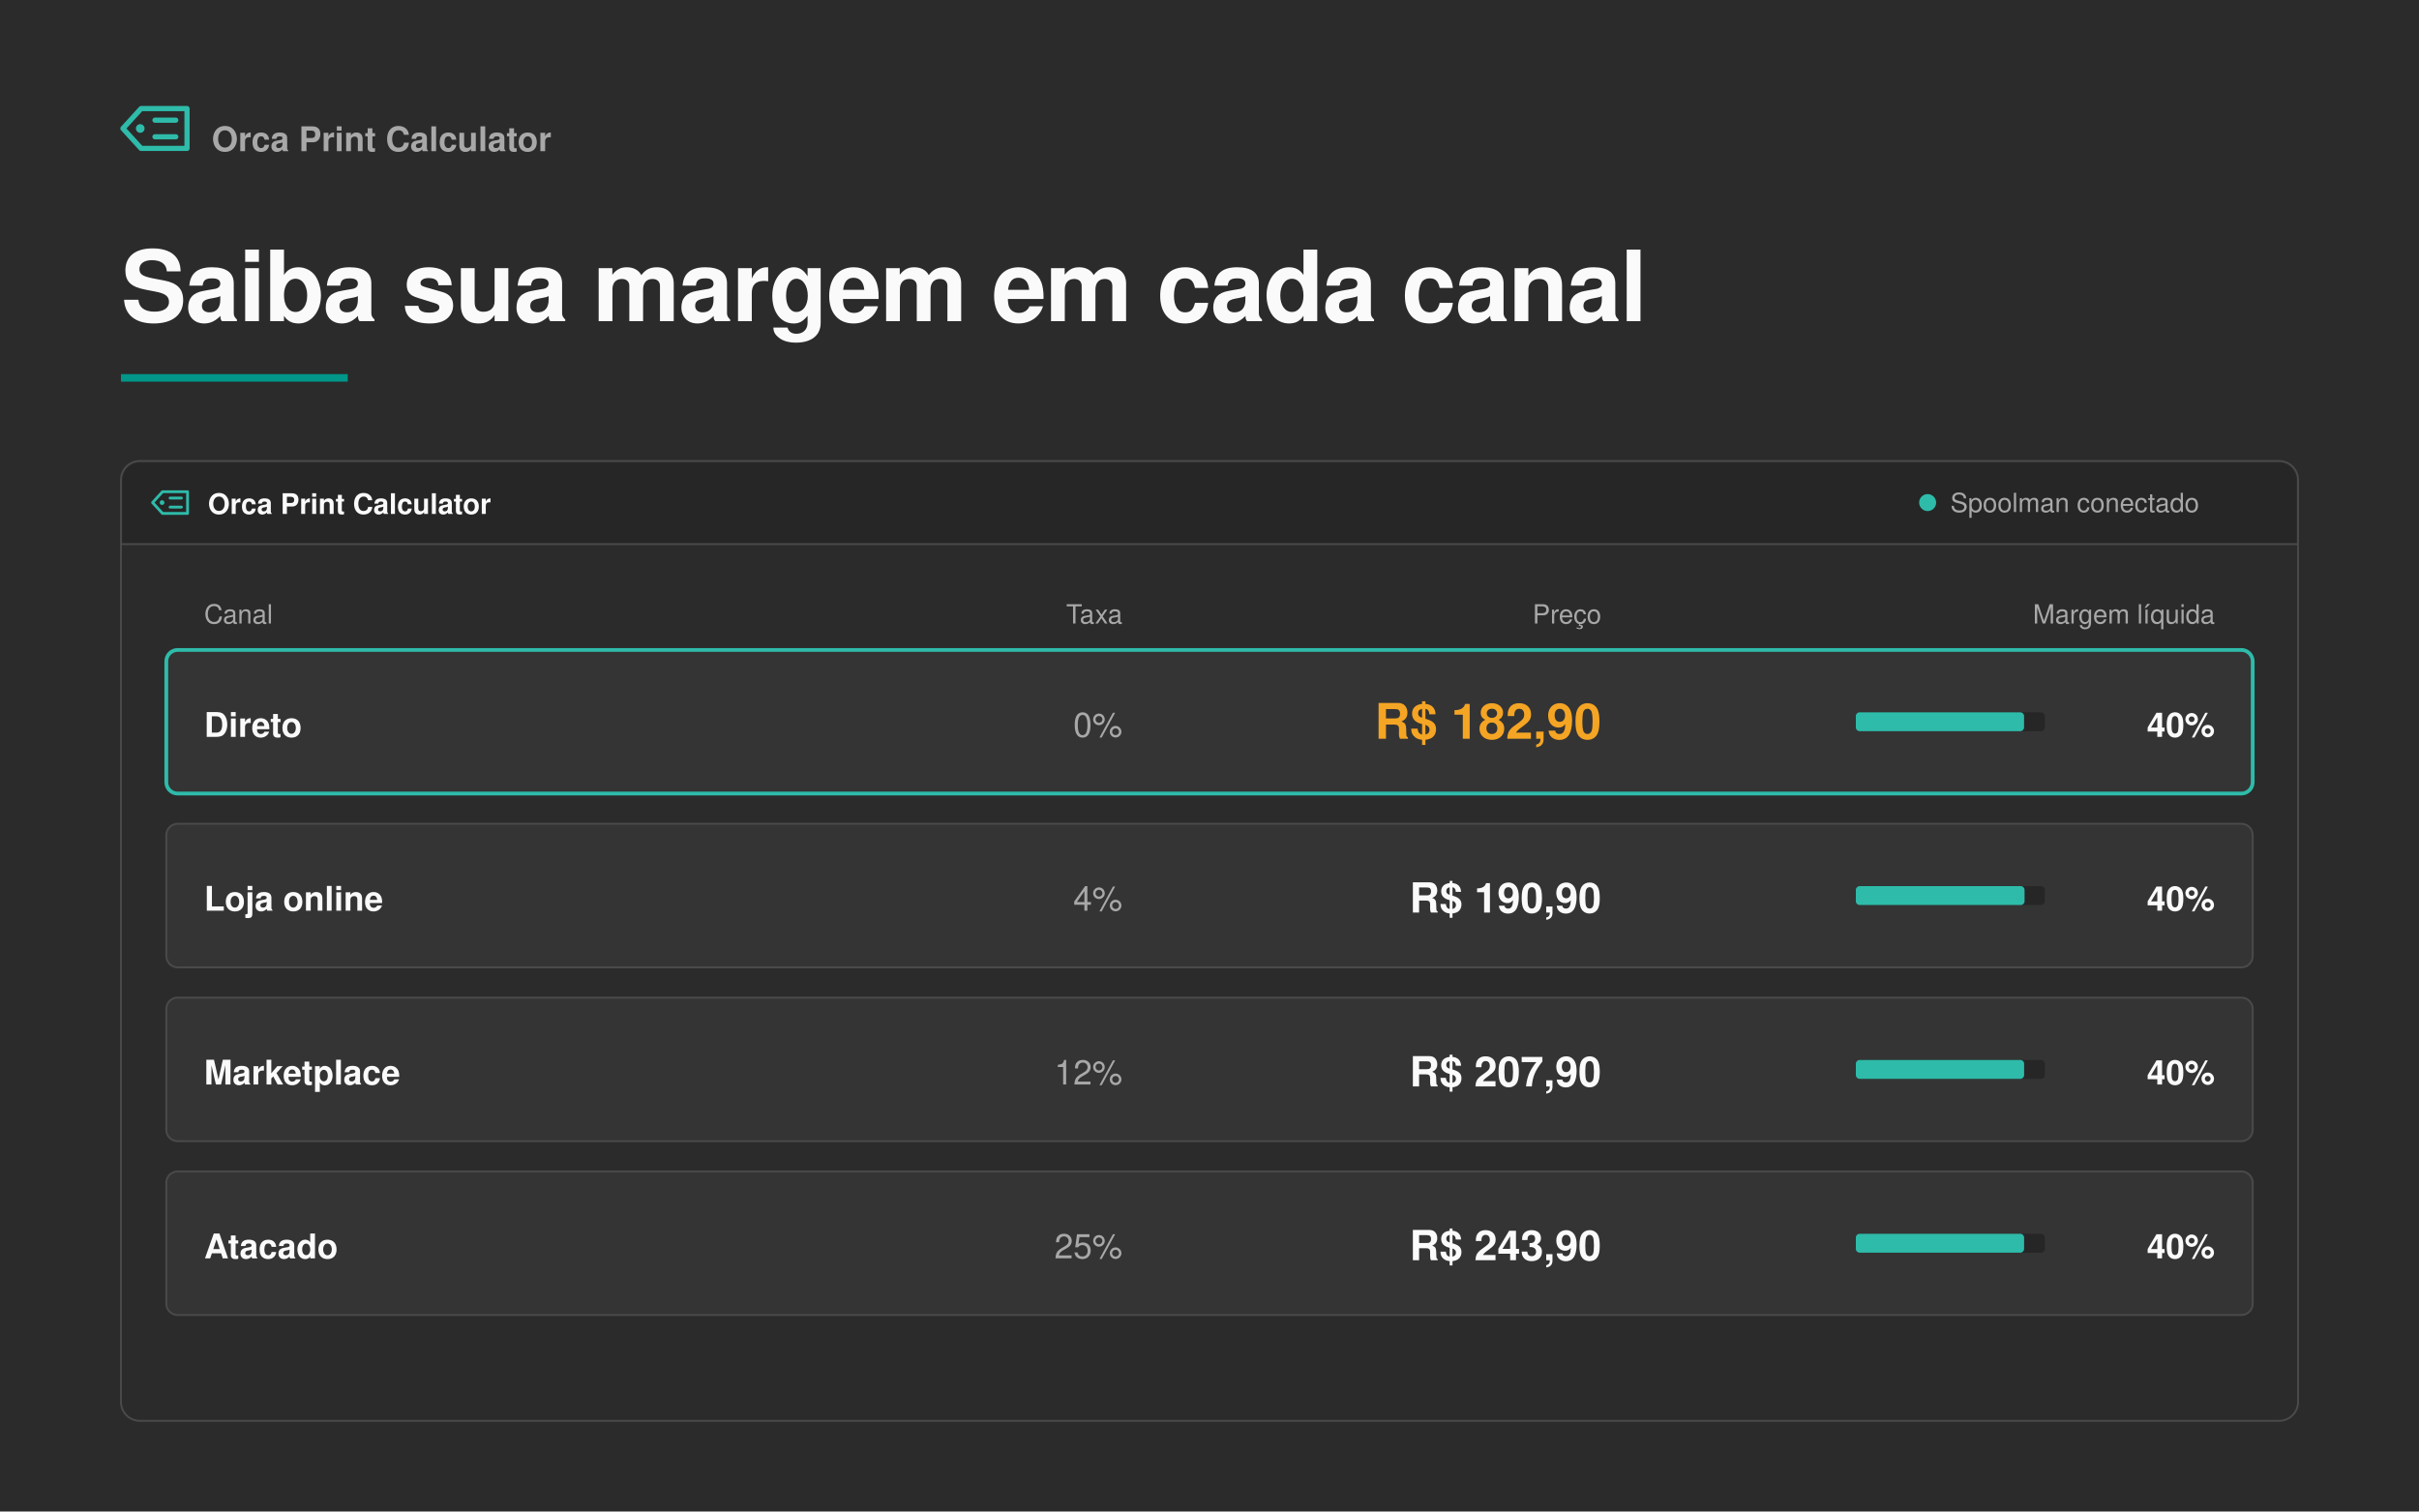
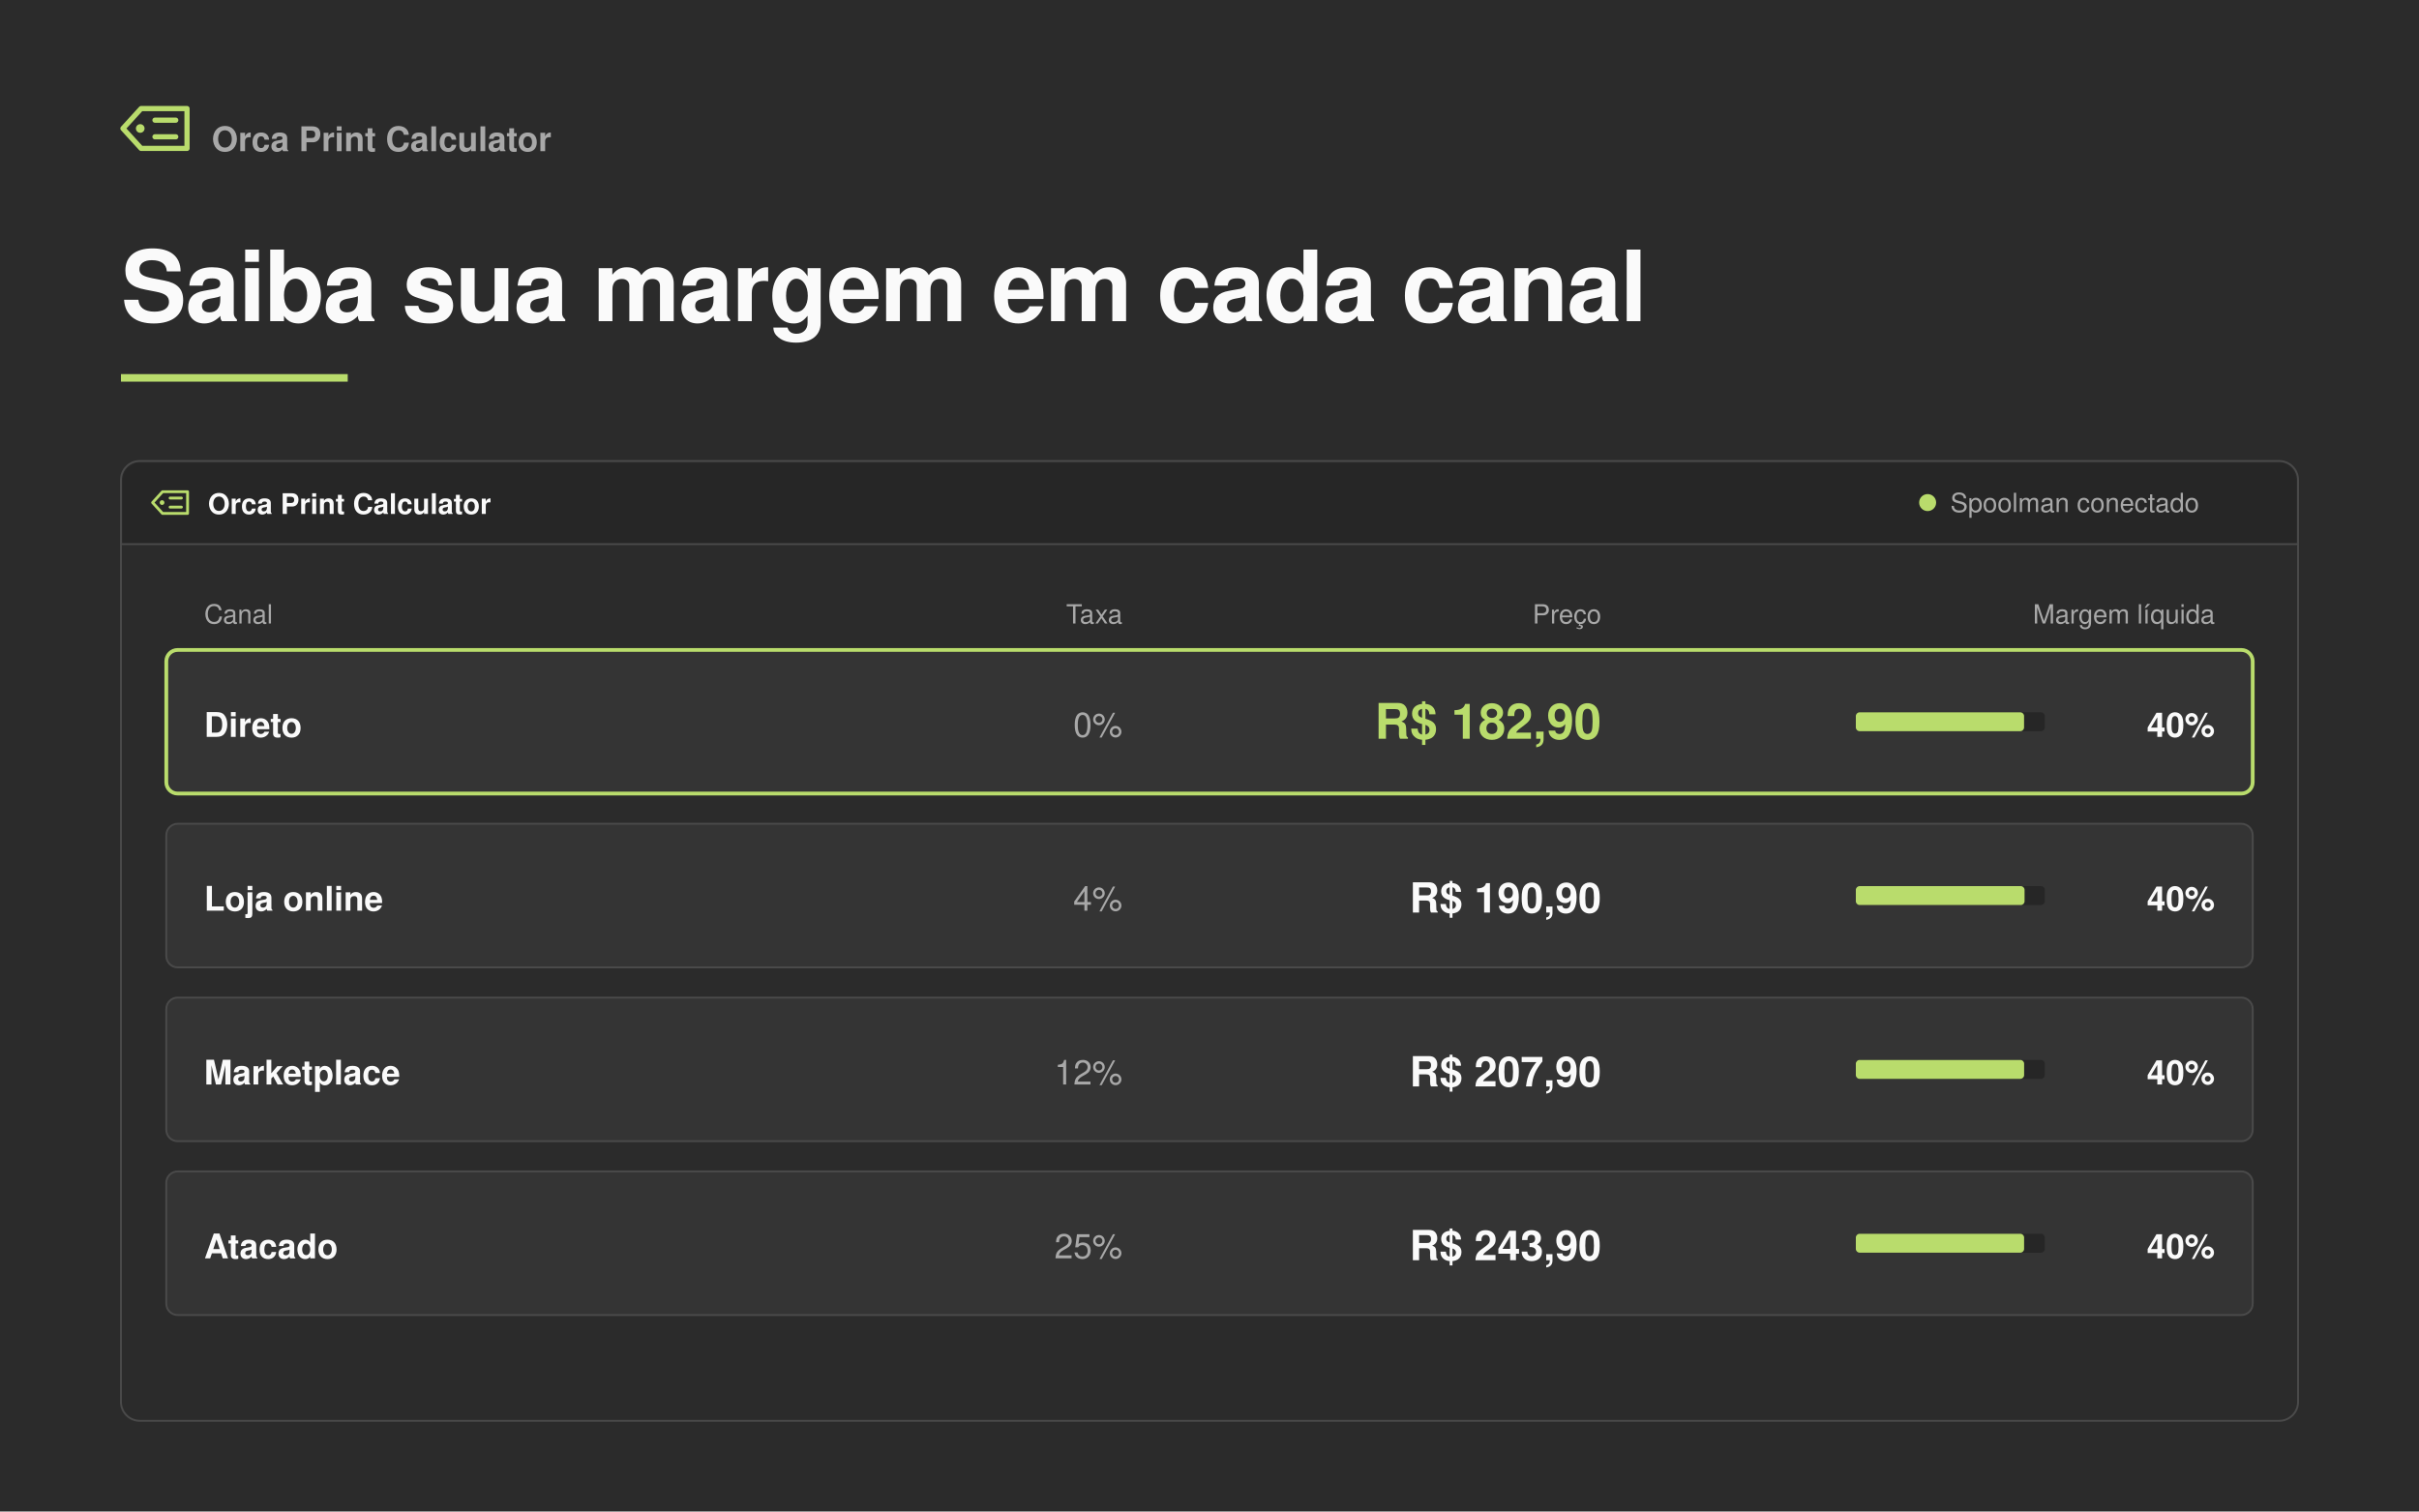
<svg xmlns="http://www.w3.org/2000/svg" width="1280" height="800" viewBox="0 0 1280 800">
  <rect x="0" y="0" width="1280" height="800" rx="0" fill="#2B2B2B" />
  <g transform="translate(60 46) scale(1.833333)">
-     <path d="M2.75 12L8 6.25H21.25V17.75H8Z" fill="none" stroke="#2EBBAA" stroke-width="1.5" stroke-linecap="round" stroke-linejoin="round" />
-     <circle cx="7.75" cy="12" r="1.25" fill="#2EBBAA" />
-     <path d="M12 9.6H18M12 14.4H18" fill="none" stroke="#2EBBAA" stroke-width="1.5" stroke-linecap="round" />
+     <path d="M2.75 12L8 6.25H21.25V17.75H8Z" fill="none" stroke="#B9DC6C" stroke-width="1.5" stroke-linecap="round" stroke-linejoin="round" />
+     <circle cx="7.75" cy="12" r="1.25" fill="#B9DC6C" />
+     <path d="M12 9.6H18M12 14.4H18" fill="none" stroke="#B9DC6C" stroke-width="1.5" stroke-linecap="round" />
  </g>
  <text x="112" y="80" font-size="18" font-weight="600" fill="#A8A8A8" text-anchor="start" font-family="'Avenir Next','Helvetica Neue',Helvetica,Arial,sans-serif">Orca Print Calculator</text>
  <text x="64" y="170" font-size="52" font-weight="700" fill="#FAFAFA" text-anchor="start" font-family="'Avenir Next','Helvetica Neue',Helvetica,Arial,sans-serif" letter-spacing="-0.015em">Saiba sua margem em cada canal</text>
-   <path d="M64 200H184" stroke="#009688" stroke-width="4" />
+   <path d="M64 200H184" stroke="#B9DC6C" stroke-width="4" />
  <rect x="64" y="244" width="1152" height="508" rx="10" fill="#2B2B2B" stroke="#4A4A4A" stroke-width="1" />
  <rect x="65" y="245" width="1150" height="43" rx="9" fill="#262626" />
  <rect x="65" y="278" width="1150" height="10" rx="0" fill="#262626" />
  <g transform="translate(78 254) scale(1)">
-     <path d="M2.75 12L8 6.25H21.25V17.75H8Z" fill="none" stroke="#2EBBAA" stroke-width="1.5" stroke-linecap="round" stroke-linejoin="round" />
-     <circle cx="7.75" cy="12" r="1.25" fill="#2EBBAA" />
-     <path d="M12 9.6H18M12 14.4H18" fill="none" stroke="#2EBBAA" stroke-width="1.5" stroke-linecap="round" />
+     <path d="M2.75 12L8 6.25H21.25V17.75H8Z" fill="none" stroke="#B9DC6C" stroke-width="1.5" stroke-linecap="round" stroke-linejoin="round" />
+     <circle cx="7.75" cy="12" r="1.25" fill="#B9DC6C" />
+     <path d="M12 9.6H18M12 14.4H18" fill="none" stroke="#B9DC6C" stroke-width="1.5" stroke-linecap="round" />
  </g>
  <text x="110" y="272" font-size="15" font-weight="600" fill="#FAFAFA" text-anchor="start" font-family="'Avenir Next','Helvetica Neue',Helvetica,Arial,sans-serif">Orca Print Calculator</text>
-   <circle cx="1020" cy="266" r="4.5" fill="#2EBBAA" />
+   <circle cx="1020" cy="266" r="4.5" fill="#B9DC6C" />
  <text x="1032" y="271" font-size="14" font-weight="500" fill="#A8A8A8" text-anchor="start" font-family="'Avenir Next','Helvetica Neue',Helvetica,Arial,sans-serif">Spoolman conectado</text>
  <path d="M64 288H1216" stroke="#4A4A4A" />
  <text x="108" y="330" font-size="14" font-weight="500" fill="#A8A8A8" text-anchor="start" font-family="'Avenir Next','Helvetica Neue',Helvetica,Arial,sans-serif">Canal</text>
  <text x="593.92" y="330" font-size="14" font-weight="500" fill="#A8A8A8" text-anchor="end" font-family="'Avenir Next','Helvetica Neue',Helvetica,Arial,sans-serif">Taxa</text>
  <text x="847.36" y="330" font-size="14" font-weight="500" fill="#A8A8A8" text-anchor="end" font-family="'Avenir Next','Helvetica Neue',Helvetica,Arial,sans-serif">Preço</text>
  <text x="1172" y="330" font-size="14" font-weight="500" fill="#A8A8A8" text-anchor="end" font-family="'Avenir Next','Helvetica Neue',Helvetica,Arial,sans-serif">Margem líquida</text>
-   <rect x="88" y="344" width="1104" height="76" rx="6" fill="#343434" stroke="#2EBBAA" stroke-width="2" />
+   <rect x="88" y="344" width="1104" height="76" rx="6" fill="#343434" stroke="#B9DC6C" stroke-width="2" />
  <text x="108" y="390" font-size="18" font-weight="600" fill="#FAFAFA" text-anchor="start" font-family="'Avenir Next','Helvetica Neue',Helvetica,Arial,sans-serif">Direto</text>
  <text x="593.92" y="390" font-size="18" font-weight="500" fill="#A8A8A8" text-anchor="end" font-family="'Avenir Next','Helvetica Neue',Helvetica,Arial,sans-serif">0%</text>
-   <text x="847.36" y="391" font-size="26" font-weight="700" fill="#F5A524" text-anchor="end" font-family="'Avenir Next','Helvetica Neue',Helvetica,Arial,sans-serif">R$ 182,90</text>
+   <text x="847.36" y="391" font-size="26" font-weight="700" fill="#B9DC6C" text-anchor="end" font-family="'Avenir Next','Helvetica Neue',Helvetica,Arial,sans-serif">R$ 182,90</text>
  <rect x="982" y="377" width="100" height="10" rx="2" fill="#262626" />
-   <rect x="982" y="377" width="89.023" height="10" rx="2" fill="#2EBBAA" />
+   <rect x="982" y="377" width="89.023" height="10" rx="2" fill="#B9DC6C" />
  <text x="1172" y="390" font-size="18" font-weight="600" fill="#FAFAFA" text-anchor="end" font-family="'Avenir Next','Helvetica Neue',Helvetica,Arial,sans-serif">40%</text>
  <rect x="88" y="436" width="1104" height="76" rx="6" fill="#343434" stroke="#4A4A4A" stroke-width="1" />
  <text x="108" y="482" font-size="18" font-weight="600" fill="#FAFAFA" text-anchor="start" font-family="'Avenir Next','Helvetica Neue',Helvetica,Arial,sans-serif">Loja online</text>
  <text x="593.92" y="482" font-size="18" font-weight="500" fill="#A8A8A8" text-anchor="end" font-family="'Avenir Next','Helvetica Neue',Helvetica,Arial,sans-serif">4%</text>
  <text x="847.36" y="483" font-size="22" font-weight="600" fill="#FAFAFA" text-anchor="end" font-family="'Avenir Next','Helvetica Neue',Helvetica,Arial,sans-serif">R$ 190,90</text>
  <rect x="982" y="469" width="100" height="10" rx="2" fill="#262626" />
-   <rect x="982" y="469" width="89.284" height="10" rx="2" fill="#2EBBAA" />
+   <rect x="982" y="469" width="89.284" height="10" rx="2" fill="#B9DC6C" />
  <text x="1172" y="482" font-size="18" font-weight="600" fill="#FAFAFA" text-anchor="end" font-family="'Avenir Next','Helvetica Neue',Helvetica,Arial,sans-serif">40%</text>
  <rect x="88" y="528" width="1104" height="76" rx="6" fill="#343434" stroke="#4A4A4A" stroke-width="1" />
  <text x="108" y="574" font-size="18" font-weight="600" fill="#FAFAFA" text-anchor="start" font-family="'Avenir Next','Helvetica Neue',Helvetica,Arial,sans-serif">Marketplace</text>
  <text x="593.92" y="574" font-size="18" font-weight="500" fill="#A8A8A8" text-anchor="end" font-family="'Avenir Next','Helvetica Neue',Helvetica,Arial,sans-serif">12%</text>
  <text x="847.36" y="575" font-size="22" font-weight="600" fill="#FAFAFA" text-anchor="end" font-family="'Avenir Next','Helvetica Neue',Helvetica,Arial,sans-serif">R$ 207,90</text>
  <rect x="982" y="561" width="100" height="10" rx="2" fill="#262626" />
-   <rect x="982" y="561" width="89.059" height="10" rx="2" fill="#2EBBAA" />
+   <rect x="982" y="561" width="89.059" height="10" rx="2" fill="#B9DC6C" />
  <text x="1172" y="574" font-size="18" font-weight="600" fill="#FAFAFA" text-anchor="end" font-family="'Avenir Next','Helvetica Neue',Helvetica,Arial,sans-serif">40%</text>
  <rect x="88" y="620" width="1104" height="76" rx="6" fill="#343434" stroke="#4A4A4A" stroke-width="1" />
  <text x="108" y="666" font-size="18" font-weight="600" fill="#FAFAFA" text-anchor="start" font-family="'Avenir Next','Helvetica Neue',Helvetica,Arial,sans-serif">Atacado</text>
  <text x="593.92" y="666" font-size="18" font-weight="500" fill="#A8A8A8" text-anchor="end" font-family="'Avenir Next','Helvetica Neue',Helvetica,Arial,sans-serif">25%</text>
  <text x="847.36" y="667" font-size="22" font-weight="600" fill="#FAFAFA" text-anchor="end" font-family="'Avenir Next','Helvetica Neue',Helvetica,Arial,sans-serif">R$ 243,90</text>
  <rect x="982" y="653" width="100" height="10" rx="2" fill="#262626" />
-   <rect x="982" y="653" width="89.044" height="10" rx="2" fill="#2EBBAA" />
+   <rect x="982" y="653" width="89.044" height="10" rx="2" fill="#B9DC6C" />
  <text x="1172" y="666" font-size="18" font-weight="600" fill="#FAFAFA" text-anchor="end" font-family="'Avenir Next','Helvetica Neue',Helvetica,Arial,sans-serif">40%</text>
</svg>
